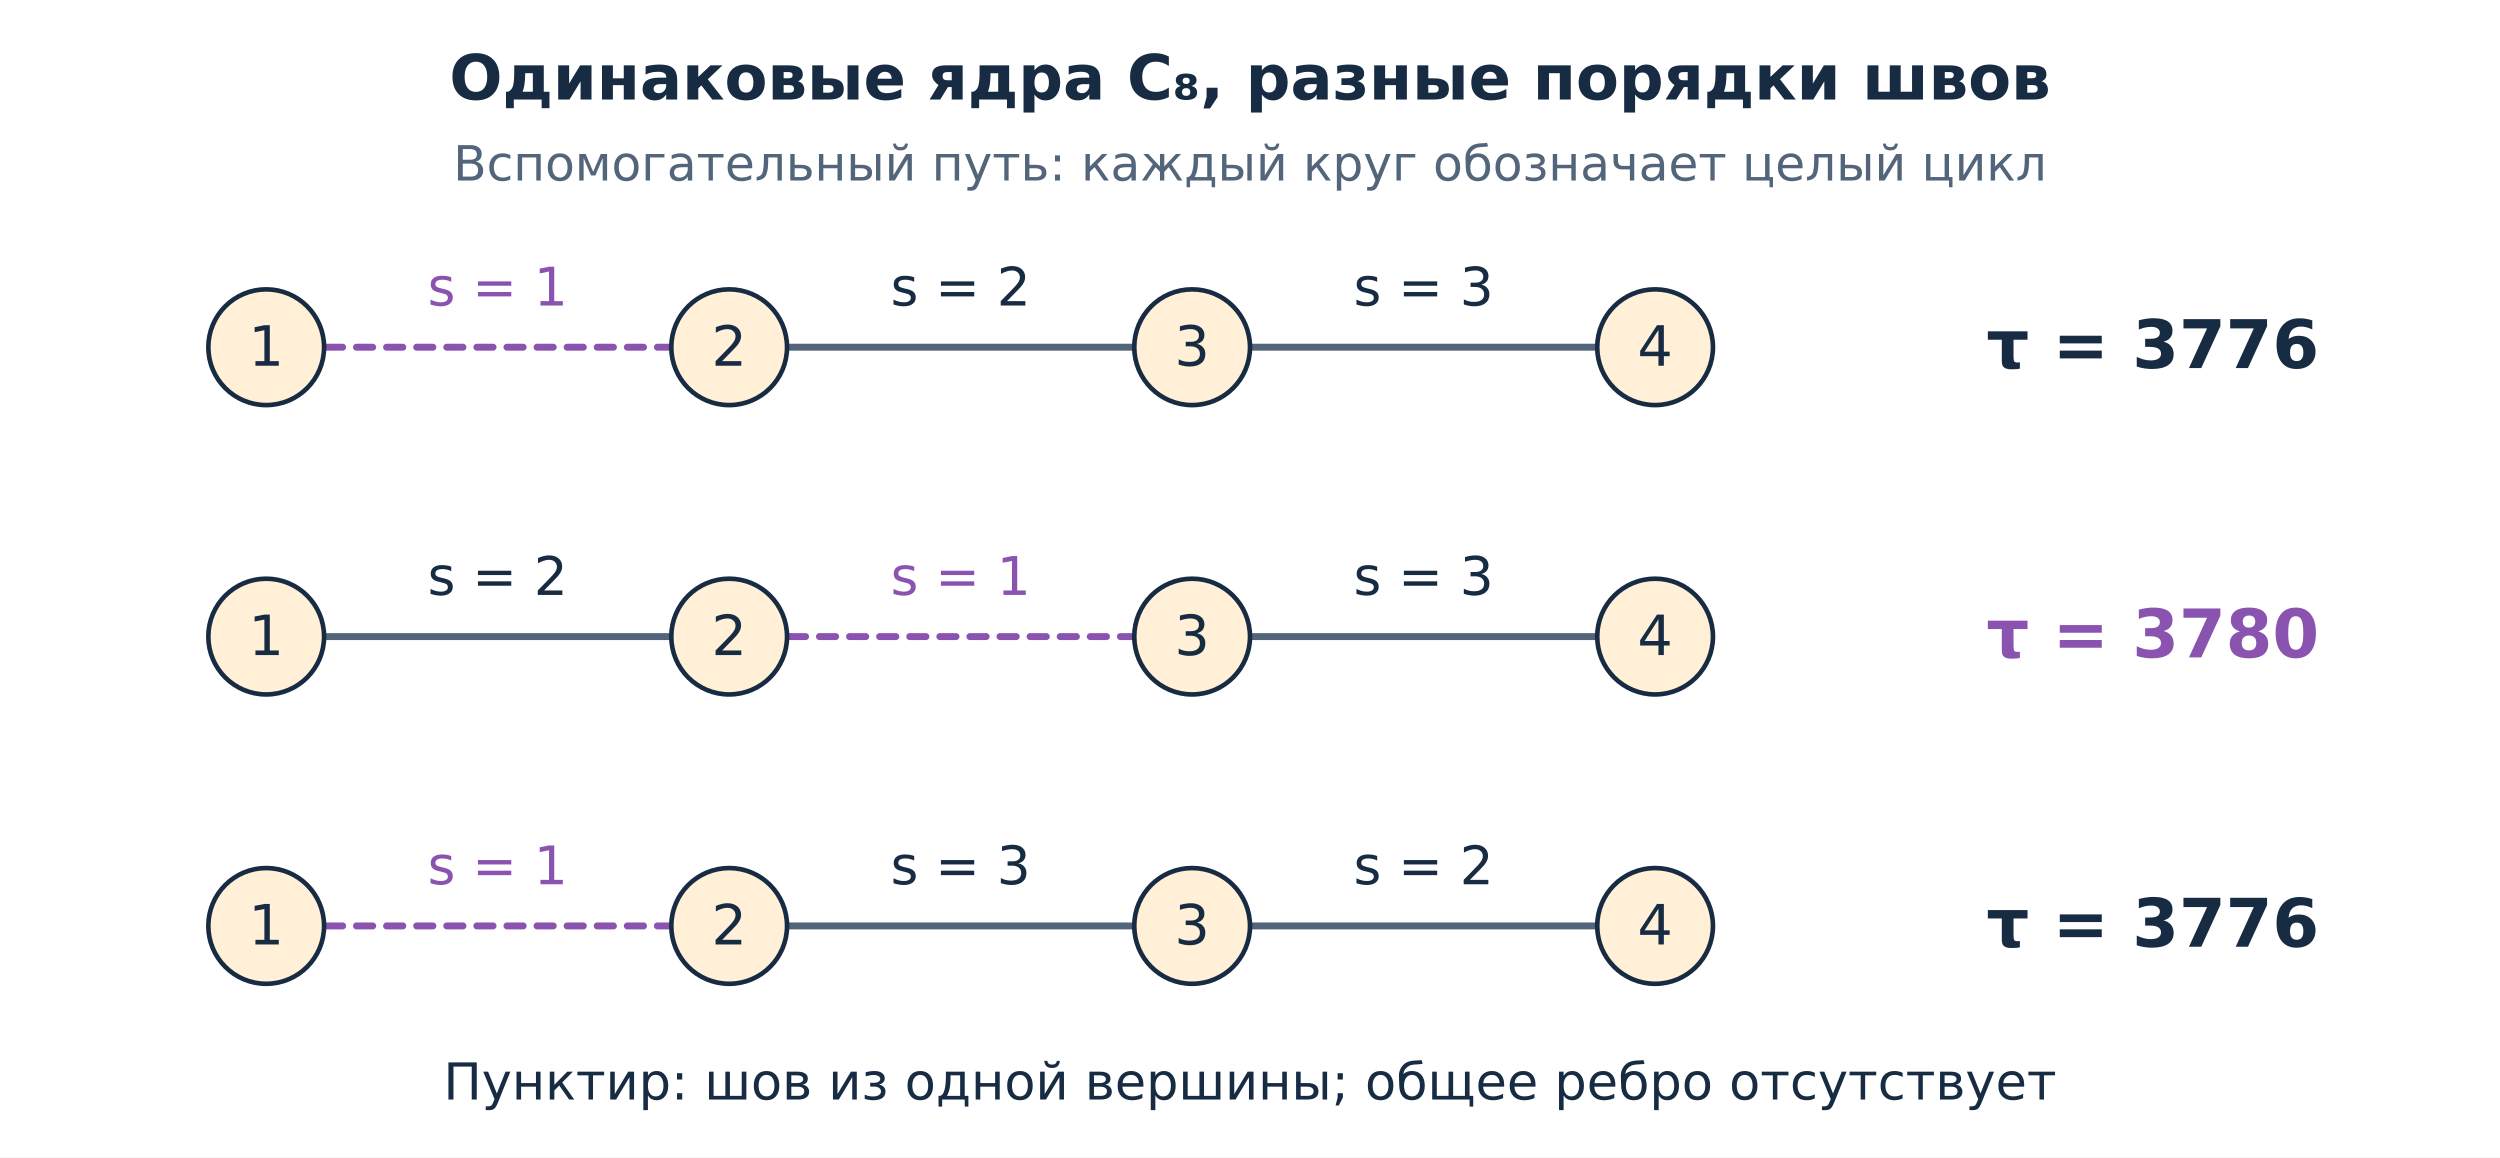
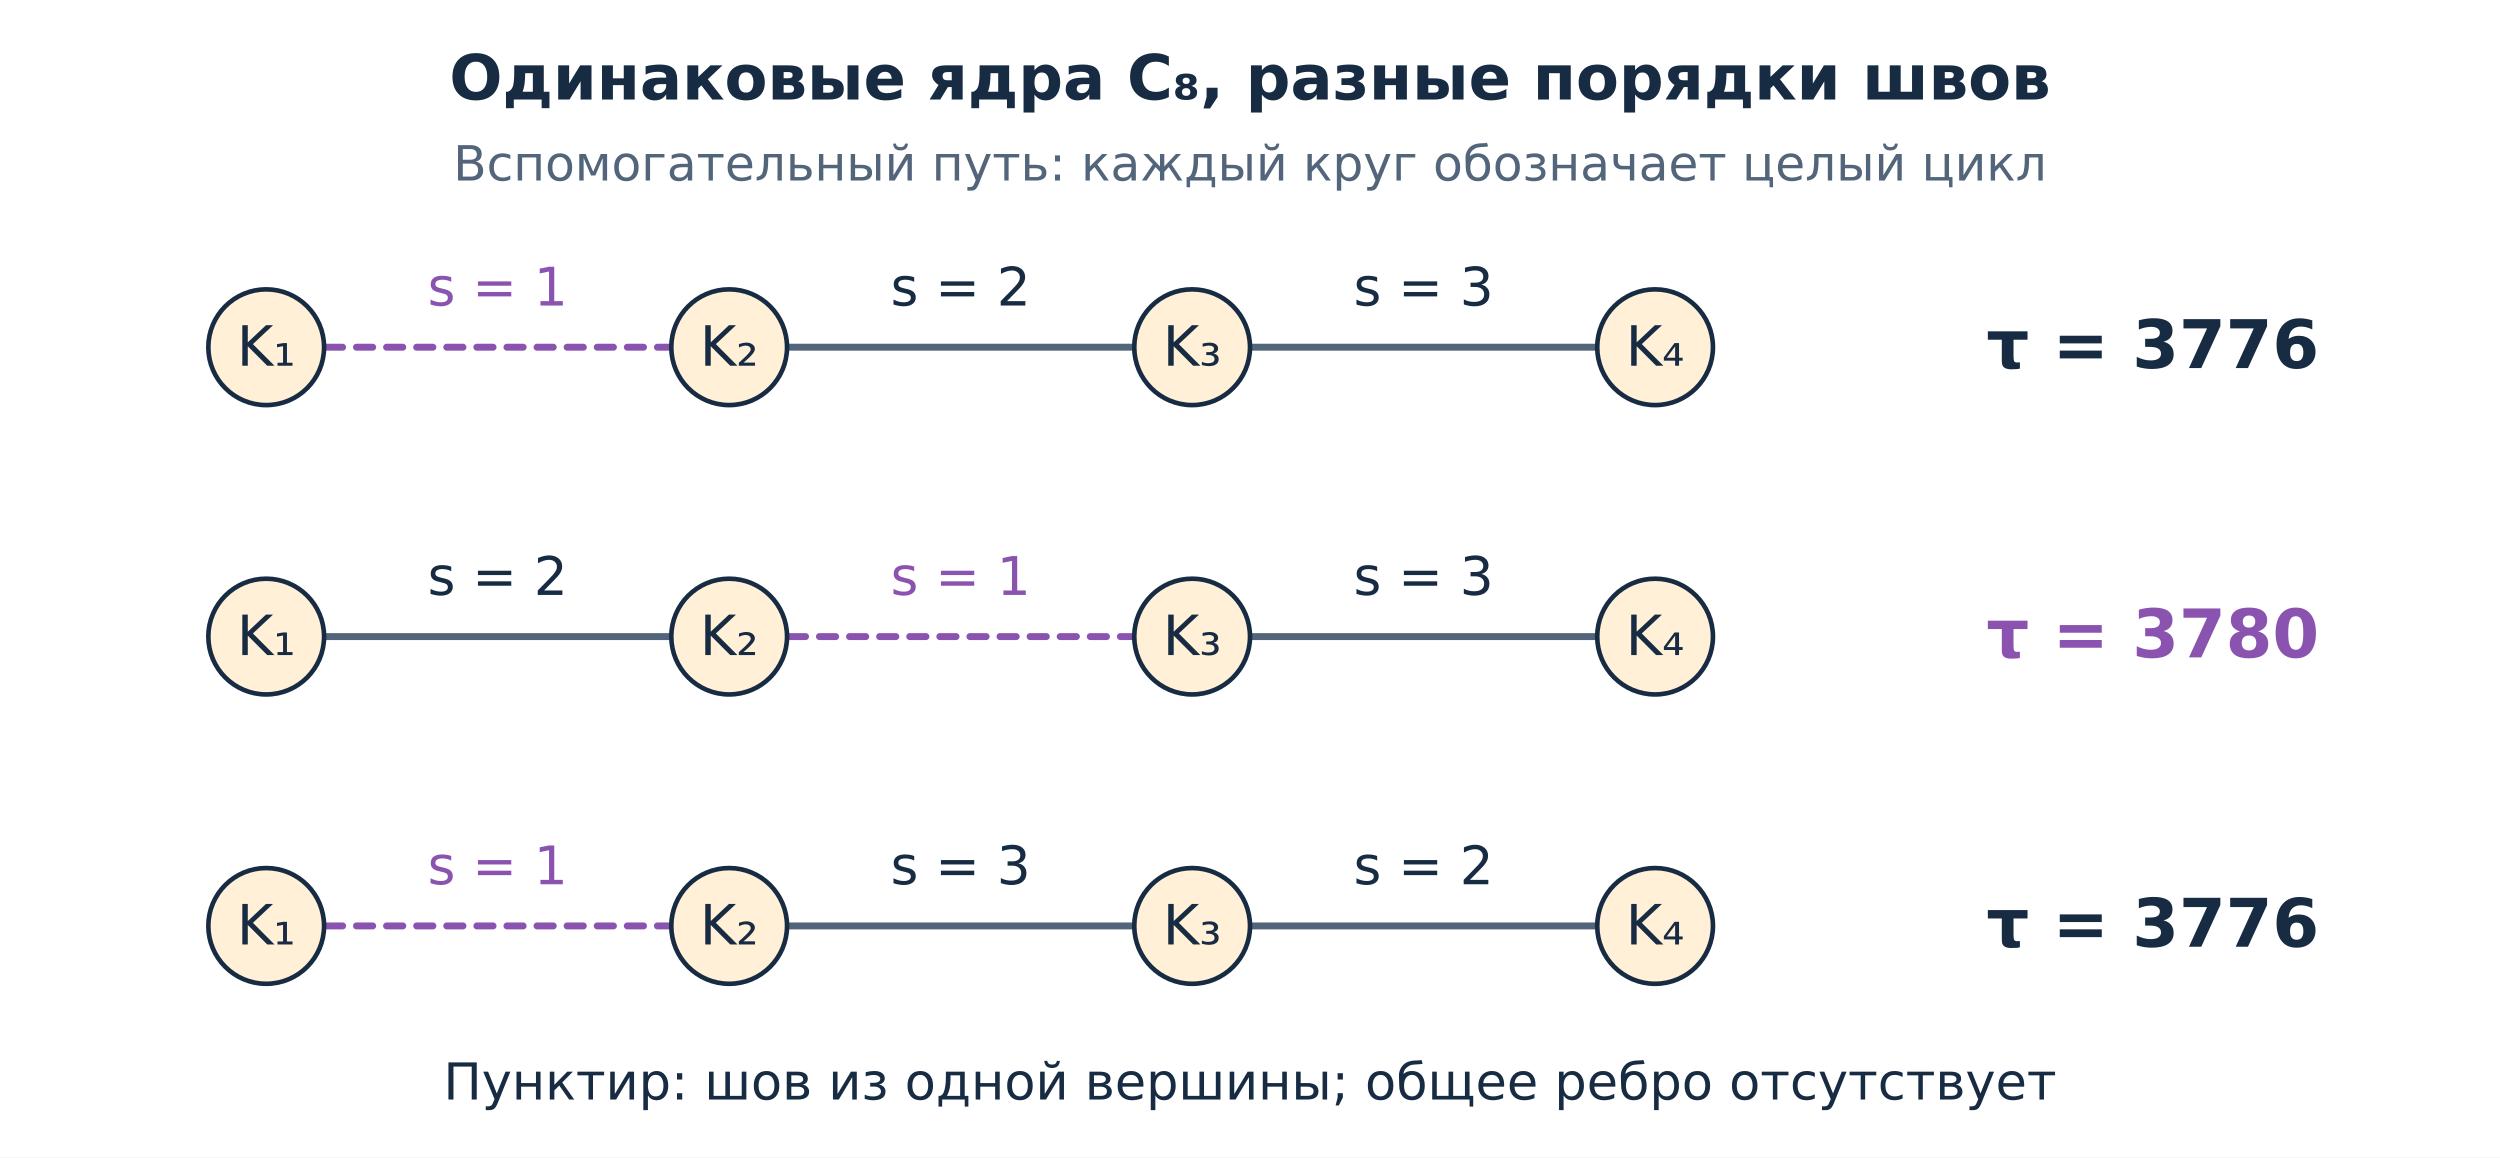
<svg xmlns="http://www.w3.org/2000/svg" width="1080" height="500" viewBox="0 0 1080 500" role="img" aria-labelledby="title desc">
  <rect width="1080" height="500" fill="white" />
  <g font-family="DejaVu Sans, Arial, sans-serif">
    <text x="540.00" y="43.00" font-size="27" fill="#172b43" text-anchor="middle" font-weight="bold">Одинаковые ядра C₈, разные порядки швов</text>
    <text x="540.00" y="78.00" font-size="21" fill="#52657a" text-anchor="middle" font-weight="normal">Вспомогательный путь: каждый круг обозначает целый цикл</text>
    <line x1="115.00" y1="150.00" x2="315.00" y2="150.00" stroke="#8953af" stroke-width="3" stroke-linecap="round" stroke-dasharray="7 6" />
    <text x="215.00" y="132.00" font-size="23" fill="#8953af" text-anchor="middle" font-weight="normal">s = 1</text>
    <line x1="315.00" y1="150.00" x2="515.00" y2="150.00" stroke="#52657a" stroke-width="3" stroke-linecap="round" />
    <text x="415.00" y="132.00" font-size="23" fill="#172b43" text-anchor="middle" font-weight="normal">s = 2</text>
    <line x1="515.00" y1="150.00" x2="715.00" y2="150.00" stroke="#52657a" stroke-width="3" stroke-linecap="round" />
    <text x="615.00" y="132.00" font-size="23" fill="#172b43" text-anchor="middle" font-weight="normal">s = 3</text>
    <circle cx="115.00" cy="150.00" r="25" fill="#fff0d7" stroke="#172b43" stroke-width="2" />
-     <text x="115.00" y="158.00" font-size="24" fill="#172b43" text-anchor="middle" font-weight="normal">1</text>
+     <text x="115.00" y="158.00" font-size="24" fill="#172b43" text-anchor="middle" font-weight="normal">K₁</text>
    <circle cx="315.00" cy="150.00" r="25" fill="#fff0d7" stroke="#172b43" stroke-width="2" />
-     <text x="315.00" y="158.00" font-size="24" fill="#172b43" text-anchor="middle" font-weight="normal">2</text>
+     <text x="315.00" y="158.00" font-size="24" fill="#172b43" text-anchor="middle" font-weight="normal">K₂</text>
    <circle cx="515.00" cy="150.00" r="25" fill="#fff0d7" stroke="#172b43" stroke-width="2" />
-     <text x="515.00" y="158.00" font-size="24" fill="#172b43" text-anchor="middle" font-weight="normal">3</text>
+     <text x="515.00" y="158.00" font-size="24" fill="#172b43" text-anchor="middle" font-weight="normal">K₃</text>
    <circle cx="715.00" cy="150.00" r="25" fill="#fff0d7" stroke="#172b43" stroke-width="2" />
-     <text x="715.00" y="158.00" font-size="24" fill="#172b43" text-anchor="middle" font-weight="normal">4</text>
+     <text x="715.00" y="158.00" font-size="24" fill="#172b43" text-anchor="middle" font-weight="normal">K₄</text>
    <text x="930.00" y="159.00" font-size="29" fill="#172b43" text-anchor="middle" font-weight="bold">τ = 3776</text>
    <line x1="115.00" y1="275.00" x2="315.00" y2="275.00" stroke="#52657a" stroke-width="3" stroke-linecap="round" />
    <text x="215.00" y="257.00" font-size="23" fill="#172b43" text-anchor="middle" font-weight="normal">s = 2</text>
    <line x1="315.00" y1="275.00" x2="515.00" y2="275.00" stroke="#8953af" stroke-width="3" stroke-linecap="round" stroke-dasharray="7 6" />
    <text x="415.00" y="257.00" font-size="23" fill="#8953af" text-anchor="middle" font-weight="normal">s = 1</text>
    <line x1="515.00" y1="275.00" x2="715.00" y2="275.00" stroke="#52657a" stroke-width="3" stroke-linecap="round" />
    <text x="615.00" y="257.00" font-size="23" fill="#172b43" text-anchor="middle" font-weight="normal">s = 3</text>
    <circle cx="115.00" cy="275.00" r="25" fill="#fff0d7" stroke="#172b43" stroke-width="2" />
-     <text x="115.00" y="283.00" font-size="24" fill="#172b43" text-anchor="middle" font-weight="normal">1</text>
+     <text x="115.00" y="283.00" font-size="24" fill="#172b43" text-anchor="middle" font-weight="normal">K₁</text>
    <circle cx="315.00" cy="275.00" r="25" fill="#fff0d7" stroke="#172b43" stroke-width="2" />
-     <text x="315.00" y="283.00" font-size="24" fill="#172b43" text-anchor="middle" font-weight="normal">2</text>
+     <text x="315.00" y="283.00" font-size="24" fill="#172b43" text-anchor="middle" font-weight="normal">K₂</text>
    <circle cx="515.00" cy="275.00" r="25" fill="#fff0d7" stroke="#172b43" stroke-width="2" />
-     <text x="515.00" y="283.00" font-size="24" fill="#172b43" text-anchor="middle" font-weight="normal">3</text>
+     <text x="515.00" y="283.00" font-size="24" fill="#172b43" text-anchor="middle" font-weight="normal">K₃</text>
    <circle cx="715.00" cy="275.00" r="25" fill="#fff0d7" stroke="#172b43" stroke-width="2" />
-     <text x="715.00" y="283.00" font-size="24" fill="#172b43" text-anchor="middle" font-weight="normal">4</text>
+     <text x="715.00" y="283.00" font-size="24" fill="#172b43" text-anchor="middle" font-weight="normal">K₄</text>
    <text x="930.00" y="284.00" font-size="29" fill="#8953af" text-anchor="middle" font-weight="bold">τ = 3780</text>
    <line x1="115.00" y1="400.00" x2="315.00" y2="400.00" stroke="#8953af" stroke-width="3" stroke-linecap="round" stroke-dasharray="7 6" />
    <text x="215.00" y="382.00" font-size="23" fill="#8953af" text-anchor="middle" font-weight="normal">s = 1</text>
    <line x1="315.00" y1="400.00" x2="515.00" y2="400.00" stroke="#52657a" stroke-width="3" stroke-linecap="round" />
    <text x="415.00" y="382.00" font-size="23" fill="#172b43" text-anchor="middle" font-weight="normal">s = 3</text>
    <line x1="515.00" y1="400.00" x2="715.00" y2="400.00" stroke="#52657a" stroke-width="3" stroke-linecap="round" />
    <text x="615.00" y="382.00" font-size="23" fill="#172b43" text-anchor="middle" font-weight="normal">s = 2</text>
    <circle cx="115.00" cy="400.00" r="25" fill="#fff0d7" stroke="#172b43" stroke-width="2" />
-     <text x="115.00" y="408.00" font-size="24" fill="#172b43" text-anchor="middle" font-weight="normal">1</text>
+     <text x="115.00" y="408.00" font-size="24" fill="#172b43" text-anchor="middle" font-weight="normal">K₁</text>
    <circle cx="315.00" cy="400.00" r="25" fill="#fff0d7" stroke="#172b43" stroke-width="2" />
-     <text x="315.00" y="408.00" font-size="24" fill="#172b43" text-anchor="middle" font-weight="normal">2</text>
+     <text x="315.00" y="408.00" font-size="24" fill="#172b43" text-anchor="middle" font-weight="normal">K₂</text>
    <circle cx="515.00" cy="400.00" r="25" fill="#fff0d7" stroke="#172b43" stroke-width="2" />
-     <text x="515.00" y="408.00" font-size="24" fill="#172b43" text-anchor="middle" font-weight="normal">3</text>
+     <text x="515.00" y="408.00" font-size="24" fill="#172b43" text-anchor="middle" font-weight="normal">K₃</text>
    <circle cx="715.00" cy="400.00" r="25" fill="#fff0d7" stroke="#172b43" stroke-width="2" />
-     <text x="715.00" y="408.00" font-size="24" fill="#172b43" text-anchor="middle" font-weight="normal">4</text>
+     <text x="715.00" y="408.00" font-size="24" fill="#172b43" text-anchor="middle" font-weight="normal">K₄</text>
    <text x="930.00" y="409.00" font-size="29" fill="#172b43" text-anchor="middle" font-weight="bold">τ = 3776</text>
    <text x="540.00" y="475.00" font-size="22" fill="#172b43" text-anchor="middle" font-weight="normal">Пунктир: шов из одной вершины; общее ребро отсутствует</text>
  </g>
</svg>
